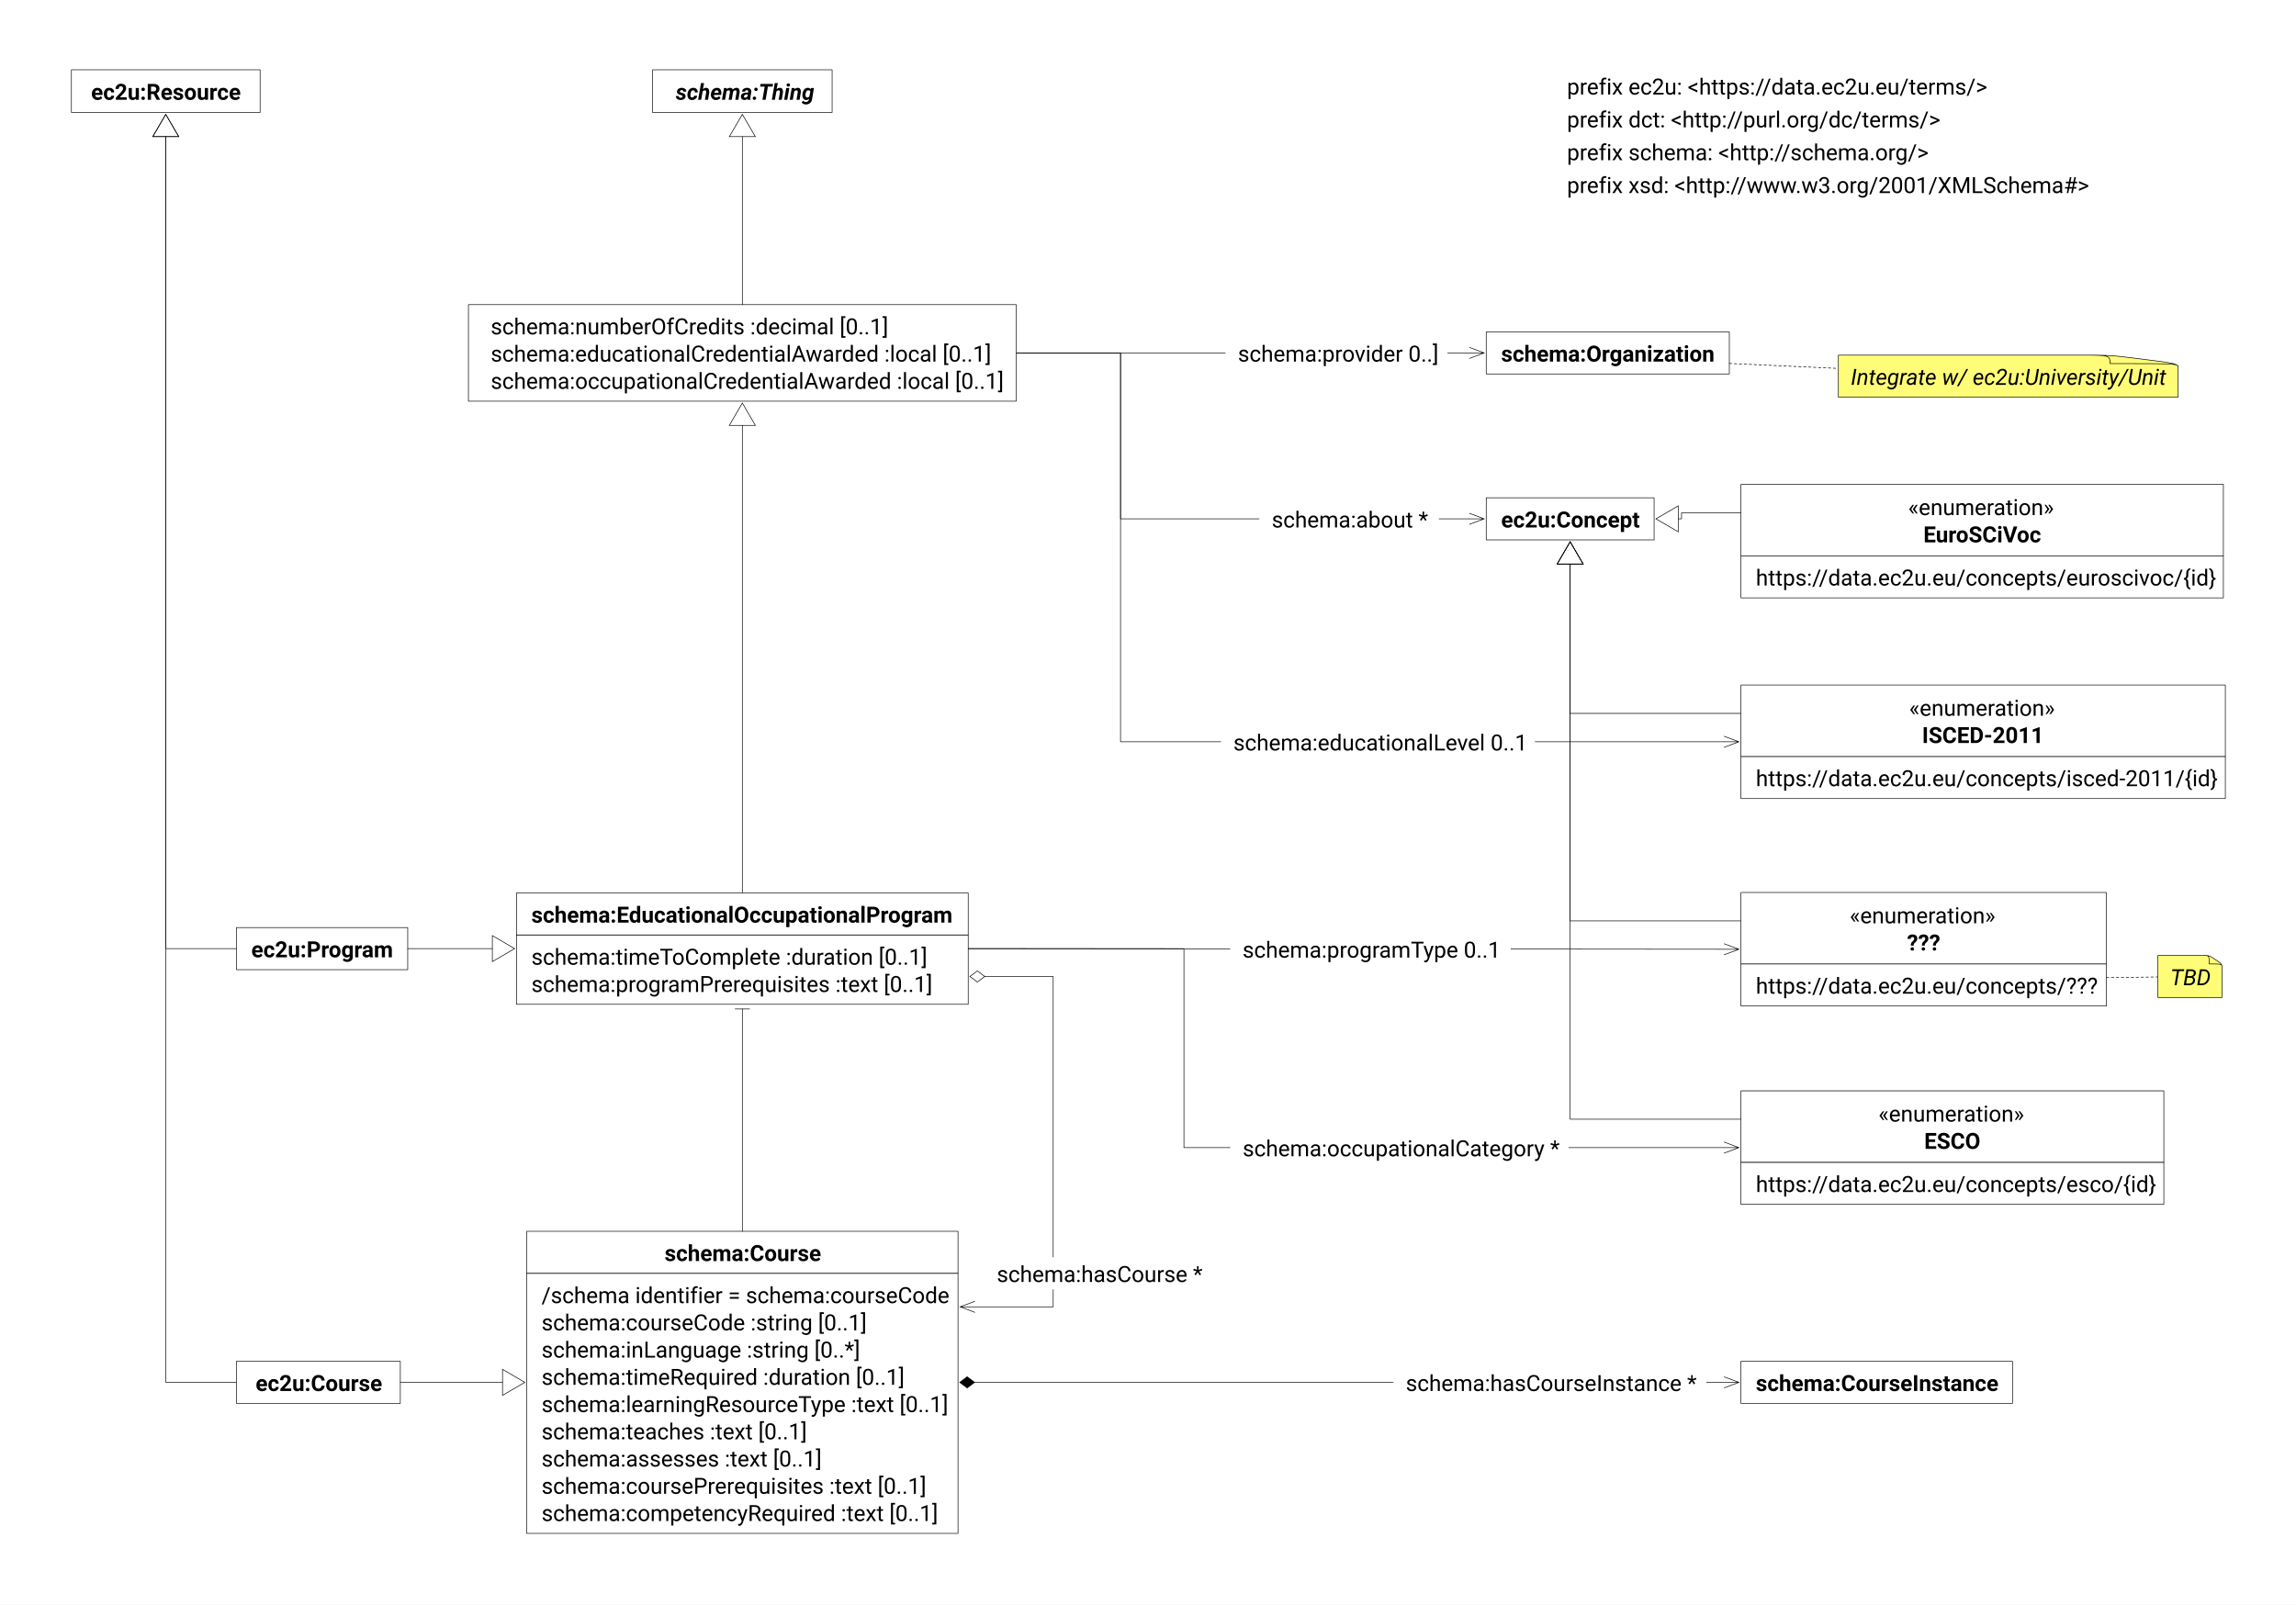
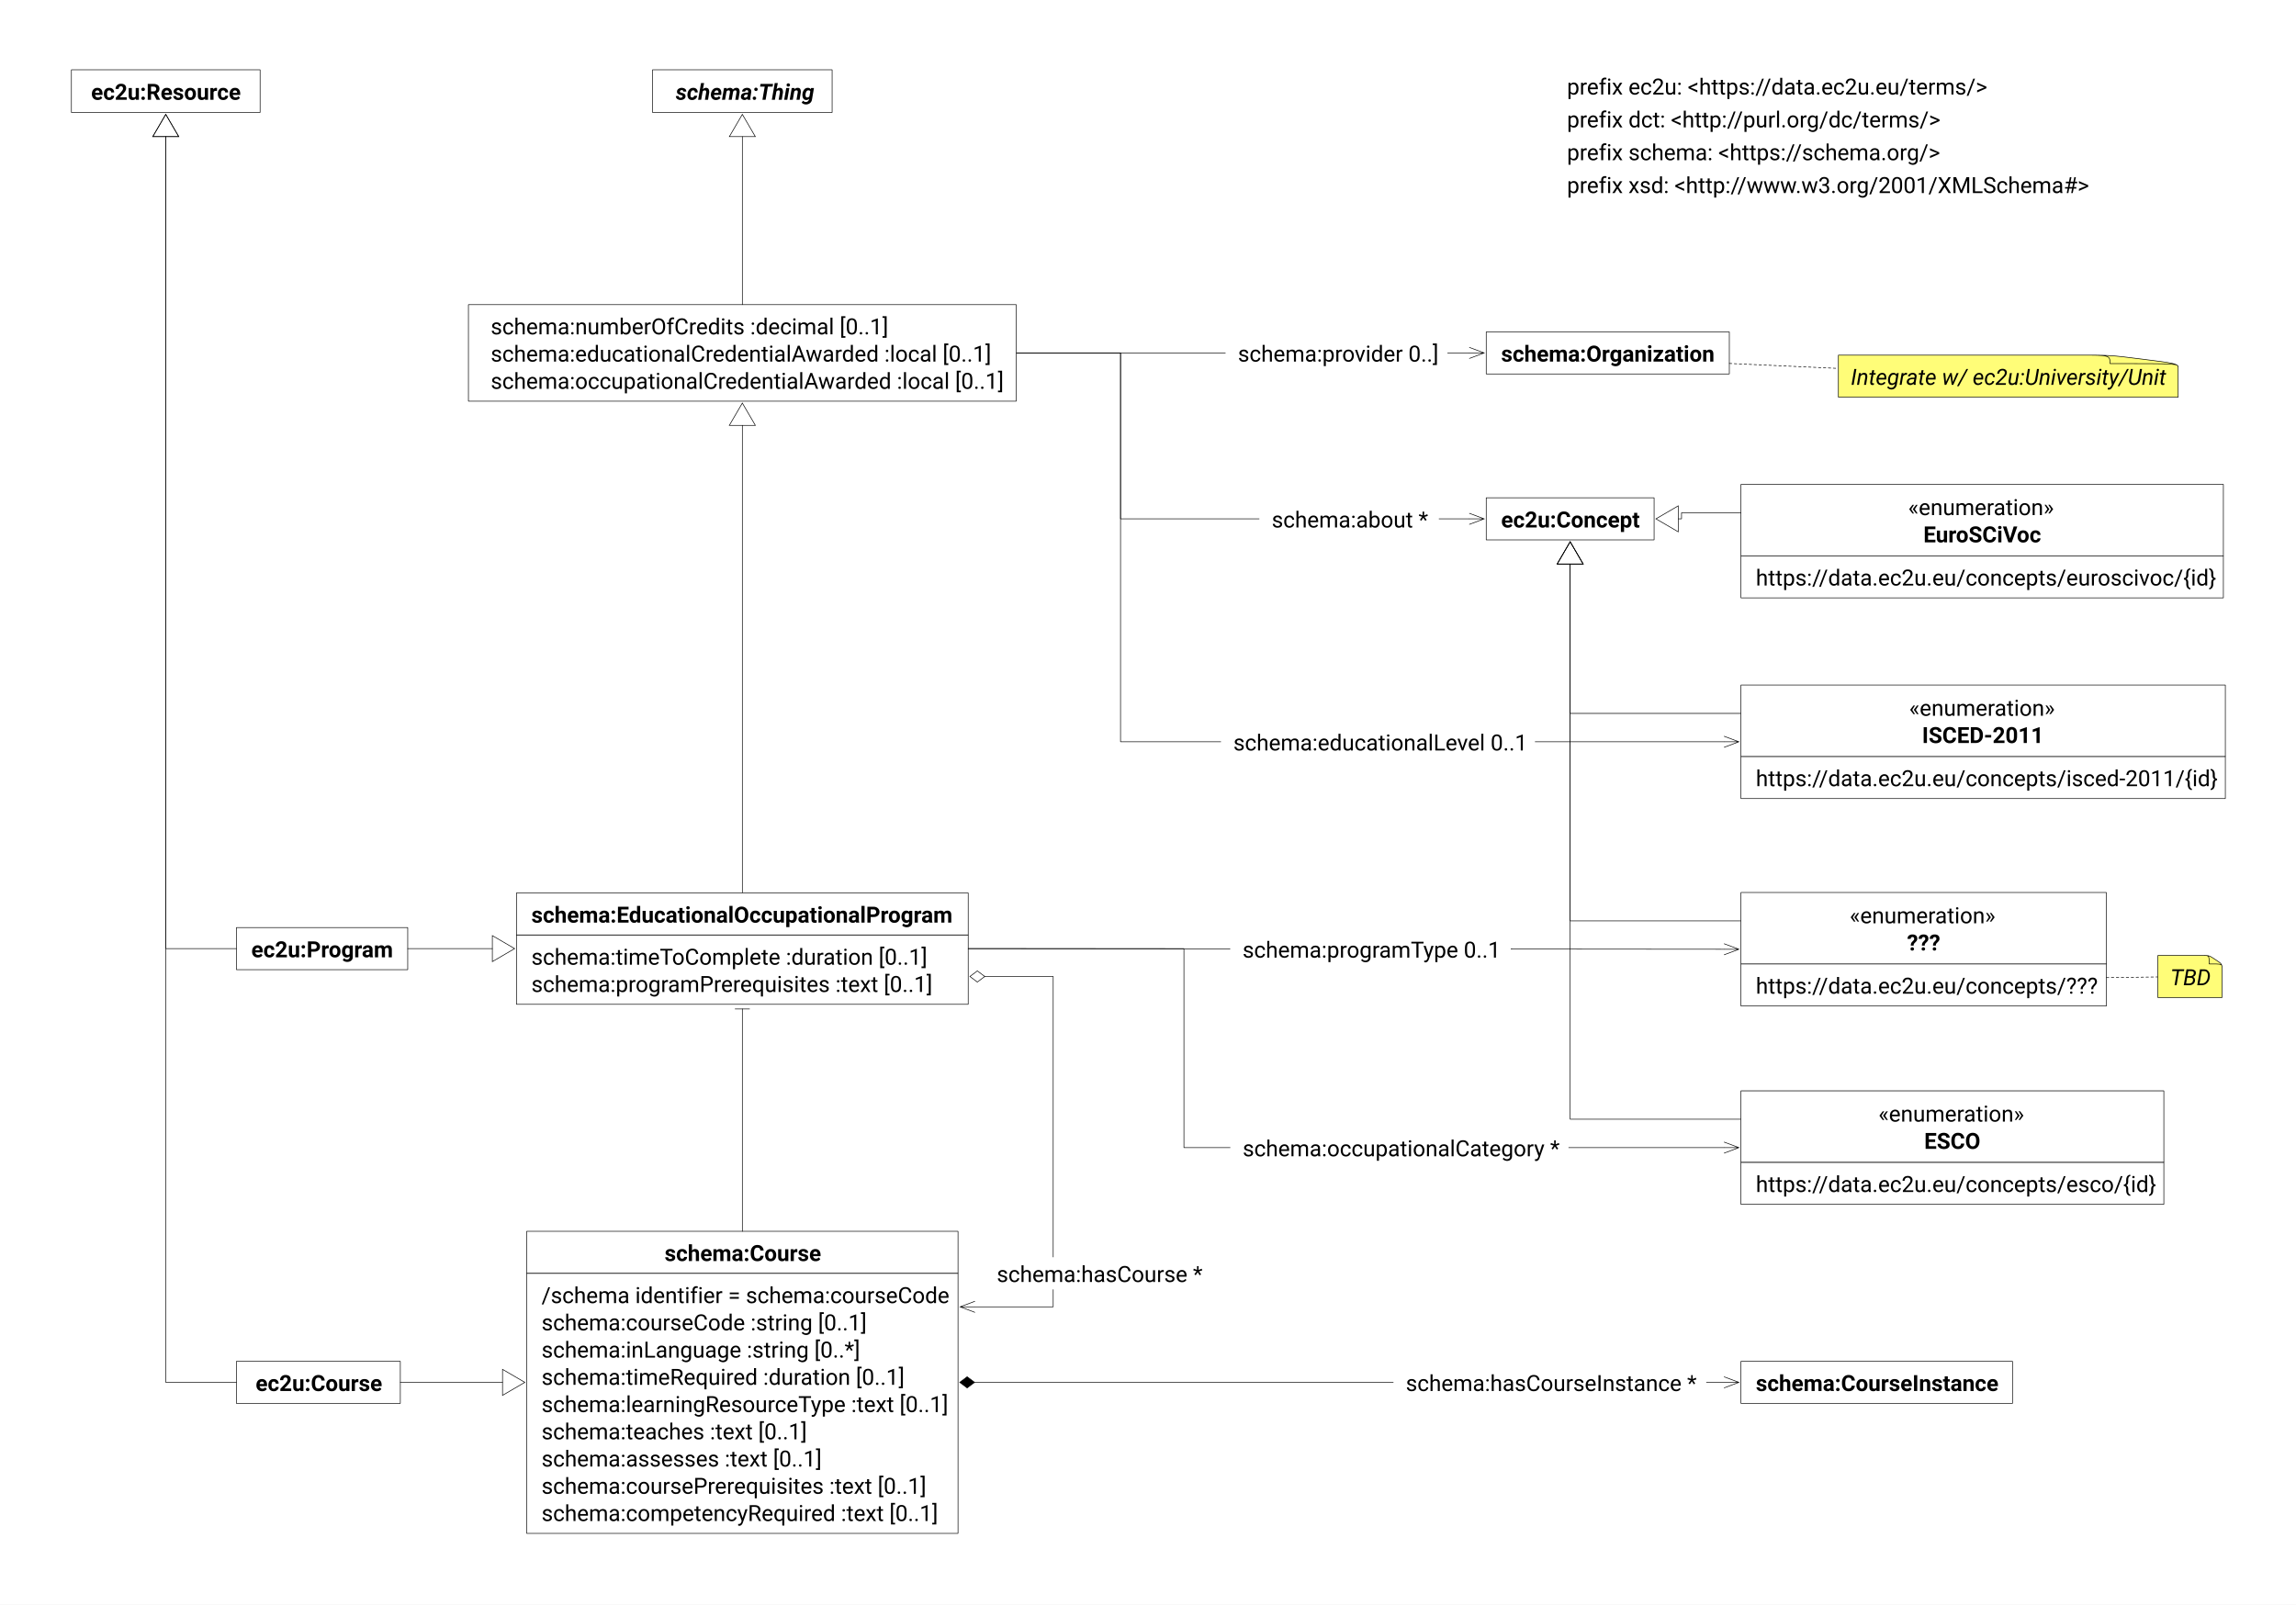
<svg xmlns="http://www.w3.org/2000/svg" xmlns:xlink="http://www.w3.org/1999/xlink" version="1.1" viewBox="-566 390 927 648" width="927" height="648">
  <defs>
    <marker orient="auto" overflow="visible" markerUnits="strokeWidth" id="UMLInheritance_Marker" stroke-linejoin="miter" stroke-miterlimit="10" viewBox="-1 -22 38 44" markerWidth="38" markerHeight="44" color="black">
      <g>
        <path d="M 36 0 L 0 -21 L 0 21 Z" fill="none" stroke="currentColor" stroke-width="1" />
      </g>
    </marker>
    <marker orient="auto" overflow="visible" markerUnits="strokeWidth" id="StickArrow_Marker" stroke-linejoin="miter" stroke-miterlimit="10" viewBox="-1 -10 26 20" markerWidth="26" markerHeight="20" color="black">
      <g>
        <path d="M 24 0 L 0 0 M 0 -9 L 24 0 L 0 9" fill="none" stroke="currentColor" stroke-width="1" />
      </g>
    </marker>
    <marker orient="auto" overflow="visible" markerUnits="strokeWidth" id="Diamond_Marker" stroke-linejoin="miter" stroke-miterlimit="10" viewBox="-25 -10 26 20" markerWidth="26" markerHeight="20" color="black">
      <g>
        <path d="M -24 0 L -12 9 L 0 0 L -12 -9 Z" fill="none" stroke="currentColor" stroke-width="1" />
      </g>
    </marker>
    <marker orient="auto" overflow="visible" markerUnits="strokeWidth" id="NegativeControls_Marker" stroke-linejoin="miter" stroke-miterlimit="10" viewBox="-1 -13 2 26" markerWidth="2" markerHeight="26" color="black">
      <g>
        <line x1="0" y1="-12" x2="0" y2="12" fill="none" stroke="currentColor" stroke-width="1" />
      </g>
    </marker>
    <marker orient="auto" overflow="visible" markerUnits="strokeWidth" id="FilledDiamond_Marker" stroke-linejoin="miter" stroke-miterlimit="10" viewBox="-25 -10 26 20" markerWidth="26" markerHeight="20" color="black">
      <g>
        <path d="M -24 0 L -12 9 L 0 0 L -12 -9 Z" fill="currentColor" stroke="currentColor" stroke-width="1" />
      </g>
    </marker>
  </defs>
  <g id="offerings" stroke-opacity="1" stroke-dasharray="none" fill="none" stroke="none" fill-opacity="1">
    <rect fill="white" x="-566" y="390" width="927" height="648" />
    <g id="offerings_Layer_1">
      <g id="Line_422">
        <path d="M 136.911 841.984 L 67.945 841.984 L 67.945 778.043 L 67.945 694.312 L 67.945 617.774" marker-end="url(#UMLInheritance_Marker)" stroke="black" stroke-linecap="round" stroke-linejoin="round" stroke-width=".25" />
      </g>
      <g id="Line_357">
        <path d="M 136.911 761.885 L 67.945 761.885 L 67.945 694.312 L 67.945 617.774" marker-end="url(#UMLInheritance_Marker)" stroke="black" stroke-linecap="round" stroke-linejoin="round" stroke-width=".25" />
      </g>
      <g id="Line_328">
        <path d="M 136.911 678.1 L 67.945 678.1 L 67.945 617.774" marker-end="url(#UMLInheritance_Marker)" stroke="black" stroke-linecap="round" stroke-linejoin="round" stroke-width=".25" />
      </g>
      <g id="Group_391">
        <g id="Graphic_392">
-           <a xlink:href="http://schema.org/Course">
+           <a xlink:href="https://schema.org/Course">
            <rect x="-353.359" y="887.244" width="174.154" height="17" fill="white" />
            <rect x="-353.359" y="887.244" width="174.154" height="17" stroke="black" stroke-linecap="round" stroke-linejoin="round" stroke-width=".25" />
            <text transform="translate(-297.6766 890.2441)" fill="black">
              <tspan font-family="Roboto" font-weight="bold" font-size="9" fill="black" x="0" y="9">
                                schema:Course
                            </tspan>
            </text>
          </a>
        </g>
        <g id="Graphic_393">
          <rect x="-353.359" y="904.244" width="174.154" height="105" fill="white" />
          <rect x="-353.359" y="904.244" width="174.154" height="105" stroke="black" stroke-linecap="round" stroke-linejoin="round" stroke-width=".25" />
          <text transform="translate(-347.359 907.2441)" fill="black">
            <tspan font-family="Roboto" font-size="9" fill="black" x="0" y="9">/schema identifier =
                            schema:courseCode
                        </tspan>
            <tspan font-family="Roboto" font-size="9" fill="black" x="0" y="20">schema:courseCode :string
                            [0..1]
                        </tspan>
            <tspan font-family="Roboto" font-size="9" fill="black" x="0" y="31">schema:inLanguage :string
                            [0..*]
                        </tspan>
            <tspan font-family="Roboto" font-size="9" fill="black" x="0" y="42">schema:timeRequired
                            :duration [0..1]
                        </tspan>
            <tspan font-family="Roboto" font-size="9" fill="black" x="0" y="53">schema:learningResourceType
                            :text [0..1]
                        </tspan>
            <tspan font-family="Roboto" font-size="9" fill="black" x="0" y="64">schema:teaches :text
                            [0..1]
                        </tspan>
            <tspan font-family="Roboto" font-size="9" fill="black" x="0" y="75">schema:assesses :text
                            [0..1]
                        </tspan>
            <tspan font-family="Roboto" font-size="9" fill="black" x="0" y="86">schema:coursePrerequisites
                            :text [0..1]
                        </tspan>
            <tspan font-family="Roboto" font-size="9" fill="black" x="0" y="97">schema:competencyRequired
                            :text [0..1]
                        </tspan>
          </text>
        </g>
      </g>
      <g id="Group_387">
        <g id="Graphic_388">
          <a xlink:href="things.svg">
            <rect x="-302.531" y="418.173" width="72.498" height="17.261" fill="white" />
            <rect x="-302.531" y="418.173" width="72.498" height="17.261" stroke="black" stroke-linecap="round" stroke-linejoin="round" stroke-width=".25" />
            <text transform="translate(-293.1744 421.3039)" fill="black">
              <tspan font-family="Roboto" font-style="italic" font-weight="bold" font-size="9" fill="black" x="0" y="9">schema:Thing
                            </tspan>
            </text>
          </a>
        </g>
      </g>
      <g id="Group_383">
        <g id="Graphic_384">
          <a xlink:href="resources.svg">
            <rect x="-537.165" y="418.173" width="76.179" height="17.261" fill="white" />
            <rect x="-537.165" y="418.173" width="76.179" height="17.261" stroke="black" stroke-linecap="round" stroke-linejoin="round" stroke-width=".25" />
            <text transform="translate(-529.2311 421.3039)" fill="black">
              <tspan font-family="Roboto" font-weight="bold" font-size="9" fill="black" x="0" y="9">
                                ec2u:Resource
                            </tspan>
            </text>
          </a>
        </g>
      </g>
      <g id="Line_382">
        <line x1="-266.282" y1="750.586" x2="-266.282" y2="561.772" marker-end="url(#UMLInheritance_Marker)" stroke="black" stroke-linecap="round" stroke-linejoin="round" stroke-width=".25" />
      </g>
      <g id="Group_376">
        <g id="Graphic_377">
          <rect x="-470.551" y="939.744" width="66.18" height="17" fill="white" />
          <rect x="-470.551" y="939.744" width="66.18" height="17" stroke="black" stroke-linecap="round" stroke-linejoin="round" stroke-width=".25" />
          <text transform="translate(-464.5512 942.7441)" fill="black">
            <tspan font-family="Roboto" font-weight="bold" font-size="9" fill="black" x="1.745" y="9">
                            ec2u:Course
                        </tspan>
          </text>
        </g>
      </g>
      <g id="Line_375">
        <line x1="-404.371" y1="948.244" x2="-363.109" y2="948.244" marker-end="url(#UMLInheritance_Marker)" stroke="black" stroke-linecap="round" stroke-linejoin="round" stroke-width=".25" />
      </g>
      <g id="Line_373">
        <path d="M -155.689 532.522 L -113.589 532.522 L -113.589 689.562 L 130.061 689.562" marker-end="url(#StickArrow_Marker)" stroke="black" stroke-linecap="round" stroke-linejoin="round" stroke-width=".25" />
      </g>
      <g id="Group_369">
        <g id="Graphic_370">
          <a xlink:href="datasets.svg">
            <rect x="34.055" y="591.024" width="67.78" height="17" fill="white" />
            <rect x="34.055" y="591.024" width="67.78" height="17" stroke="black" stroke-linecap="round" stroke-linejoin="round" stroke-width=".25" />
            <text transform="translate(40.05483 594.0236)" fill="black">
              <tspan font-family="Roboto" font-weight="bold" font-size="9" fill="black" x="0" y="9">
                                ec2u:Concept
                            </tspan>
            </text>
          </a>
        </g>
      </g>
      <g id="Group_367">
        <g id="Graphic_368">
          <text transform="translate(66.6712 419.1734)" fill="black">
            <tspan font-family="Roboto" font-size="9" fill="black" x="0" y="9">prefix ec2u: &lt;https://data.ec2u.eu/terms/&gt;</tspan>
          </text>
        </g>
      </g>
      <g id="Graphic_366">
-         <a xlink:href="http://schema.org/">
+         <a xlink:href="https://schema.org/">
          <text transform="translate(66.6712 445.6955)" fill="black">
-             <tspan font-family="Roboto" font-size="9" fill="black" x="0" y="9">prefix schema: &lt;http://schema.org/&gt;</tspan>
+             <tspan font-family="Roboto" font-size="9" fill="black" x="0" y="9">prefix schema: &lt;https://schema.org/&gt;</tspan>
          </text>
        </a>
      </g>
      <g id="Graphic_365">
        <rect x="-73.038" y="679.062" width="126.771" height="21" fill="white" />
        <text transform="translate(-68.03808 684.062)" fill="black">
          <tspan font-family="Roboto" font-size="9" fill="black" x="0" y="9">schema:educationalLevel 0..1
                    </tspan>
        </text>
      </g>
      <g id="Line_364">
        <path d="M -155.689 532.522 L -113.589 532.522 L -113.589 599.524 L 27.205 599.524" marker-end="url(#StickArrow_Marker)" stroke="black" stroke-linecap="round" stroke-linejoin="round" stroke-width=".25" />
      </g>
      <g id="Graphic_362">
        <a xlink:href="https://www.dublincore.org/specifications/dublin-core/dcmi-terms/">
          <text transform="translate(66.6712 432.4344)" fill="black">
            <tspan font-family="Roboto" font-size="9" fill="black" x="0" y="9">prefix dct: &lt;http://purl.org/dc/terms/&gt;</tspan>
          </text>
        </a>
      </g>
      <g id="Group_358">
        <g id="Graphic_360">
          <rect x="136.911" y="695.486" width="195.56" height="17" fill="white" />
          <rect x="136.911" y="695.486" width="195.56" height="17" stroke="black" stroke-linecap="round" stroke-linejoin="round" stroke-width=".25" />
          <text transform="translate(142.9112 698.4863)" fill="black">
            <tspan font-family="Roboto" font-size="9" fill="black" x="0" y="9">
                            https://data.ec2u.eu/concepts/isced-2011/{id}
                        </tspan>
          </text>
        </g>
        <g id="Graphic_359">
          <rect x="136.911" y="666.638" width="195.56" height="28.848" fill="white" />
          <rect x="136.911" y="666.638" width="195.56" height="28.848" stroke="black" stroke-linecap="round" stroke-linejoin="round" stroke-width=".25" />
          <text transform="translate(204.8169 670.062)" fill="black">
            <tspan font-family="Roboto" font-size="9" fill="black" x="0" y="9">«enumeration»</tspan>
            <tspan font-family="Roboto" font-weight="bold" font-size="9" fill="black" x="5.203" y="20">
                            ISCED-2011
                        </tspan>
          </text>
        </g>
      </g>
      <g id="Group_353">
        <g id="Graphic_354">
          <rect x="34.055" y="524.022" width="98.155" height="17" fill="white" />
          <rect x="34.055" y="524.022" width="98.155" height="17" stroke="black" stroke-linecap="round" stroke-linejoin="round" stroke-width=".25" />
          <text transform="translate(40.05483 527.0224)" fill="black">
            <tspan font-family="Roboto" font-weight="bold" font-size="9" fill="black" x="0" y="9">
                            schema:Organization
                        </tspan>
          </text>
        </g>
      </g>
      <g id="Graphic_351">
        <path d="M 313.426 538.444 C 313.426 536.834 311.684 536.635 298.958 535.041 L 298.823 535.024 C 286.03 533.414 285.897 533.414 272.767 533.414 C 255.284 533.414 176.244 533.414 176.244 533.414 L 176.244 550.414 L 313.426 550.414 L 313.426 538.444 Z" fill="#fffd78" />
        <path d="M 313.426 538.444 C 313.426 536.834 311.684 536.635 298.958 535.041 L 298.823 535.024 C 286.03 533.414 285.897 533.414 272.767 533.414 C 255.284 533.414 176.244 533.414 176.244 533.414 L 176.244 550.414 L 313.426 550.414 L 313.426 538.444 Z M 313.426 538.361 C 313.426 536.834 313.292 536.834 285.897 536.834 L 285.897 536.834 C 285.897 533.431 285.897 533.414 273.571 533.414" stroke="black" stroke-linecap="round" stroke-linejoin="round" stroke-width=".25" />
        <text transform="translate(181.2441 536.414)" fill="black">
          <tspan font-family="Roboto" font-style="italic" font-size="9" fill="black" x="0" y="9">Integrate w/
                        ec2u:University/Unit
                    </tspan>
        </text>
      </g>
      <g id="Line_350">
        <line x1="132.21" y1="536.772" x2="176.119" y2="538.777" stroke="black" stroke-linecap="round" stroke-linejoin="round" stroke-dasharray="1.0,1.0" stroke-width=".25" />
      </g>
      <g id="Group_346">
        <g id="Graphic_347">
-           <a xlink:href="http://schema.org/EducationalOccupationalProgram">
+           <a xlink:href="https://schema.org/EducationalOccupationalProgram">
            <rect x="-357.47" y="750.586" width="182.376" height="17" fill="white" />
            <rect x="-357.47" y="750.586" width="182.376" height="17" stroke="black" stroke-linecap="round" stroke-linejoin="round" stroke-width=".25" />
            <text transform="translate(-351.4701 753.5862)" fill="black">
              <tspan font-family="Roboto" font-weight="bold" font-size="9" fill="black" x="0" y="9">
                                schema:EducationalOccupationalProgram
                            </tspan>
            </text>
          </a>
        </g>
        <g id="Graphic_348">
          <rect x="-357.47" y="767.586" width="182.376" height="28" fill="white" />
          <rect x="-357.47" y="767.586" width="182.376" height="28" stroke="black" stroke-linecap="round" stroke-linejoin="round" stroke-width=".25" />
          <text transform="translate(-351.4701 770.5862)" fill="black">
            <tspan font-family="Roboto" font-size="9" fill="black" x="0" y="9">schema:timeToComplete
                            :duration [0..1]
                        </tspan>
            <tspan font-family="Roboto" font-size="9" fill="black" x="0" y="20">schema:programPrerequisites
                            :text [0..1]
                        </tspan>
          </text>
        </g>
      </g>
      <g id="Group_342">
        <g id="Graphic_343">
          <rect x="-470.551" y="764.586" width="69.168" height="17" fill="white" />
          <rect x="-470.551" y="764.586" width="69.168" height="17" stroke="black" stroke-linecap="round" stroke-linejoin="round" stroke-width=".25" />
          <text transform="translate(-464.5512 767.5862)" fill="black">
            <tspan font-family="Roboto" font-weight="bold" font-size="9" fill="black" x="0" y="9">
                            ec2u:Program
                        </tspan>
          </text>
        </g>
      </g>
      <g id="Line_341">
        <line x1="-401.383" y1="773.086" x2="-367.22" y2="773.086" marker-end="url(#UMLInheritance_Marker)" stroke="black" stroke-linecap="round" stroke-linejoin="round" stroke-width=".25" />
      </g>
      <g id="Line_339">
        <path d="M -168.407 784.336 L -140.774 784.336 L -140.774 917.744 L -172.355 917.744" marker-end="url(#StickArrow_Marker)" marker-start="url(#Diamond_Marker)" stroke="black" stroke-linecap="round" stroke-linejoin="round" stroke-width=".25" />
      </g>
      <g id="Graphic_338">
        <rect x="-166.545" y="897.714" width="88.125" height="13" fill="white" />
        <text transform="translate(-163.5446 898.7143)" fill="black">
          <tspan font-family="Roboto" font-size="9" fill="black" x="0" y="9">schema:hasCourse *</tspan>
        </text>
      </g>
      <g id="Line_337">
        <line x1="-155.689" y1="532.522" x2="27.205" y2="532.522" marker-end="url(#StickArrow_Marker)" stroke="black" stroke-linecap="round" stroke-linejoin="round" stroke-width=".25" />
      </g>
      <g id="Graphic_336">
        <rect x="-71.188" y="522.022" width="89.589" height="21" fill="white" />
        <text transform="translate(-66.18828 527.0224)" fill="black">
          <tspan font-family="Roboto" font-size="9" fill="black" x="0" y="9">schema:provider 0..]</tspan>
        </text>
      </g>
      <g id="Line_334">
        <path d="M -175.094 773.086 L -166.994 773.086 L 128.811 773.347 L 130.061 773.347" marker-end="url(#StickArrow_Marker)" stroke="black" stroke-linecap="round" stroke-linejoin="round" stroke-width=".25" />
      </g>
      <g id="Graphic_333">
        <rect x="-69.318" y="762.722" width="113.285" height="21" fill="white" />
        <text transform="translate(-64.31815 767.7224)" fill="black">
          <tspan font-family="Roboto" font-size="9" fill="black" x="0" y="9">schema:programType 0..1</tspan>
        </text>
      </g>
      <g id="Group_329">
        <g id="Graphic_331">
          <rect x="136.911" y="779.271" width="147.532" height="17" fill="white" />
          <rect x="136.911" y="779.271" width="147.532" height="17" stroke="black" stroke-linecap="round" stroke-linejoin="round" stroke-width=".25" />
          <text transform="translate(142.9112 782.2715)" fill="black">
            <tspan font-family="Roboto" font-size="9" fill="black" x="0" y="9">
                            https://data.ec2u.eu/concepts/???
                        </tspan>
          </text>
        </g>
        <g id="Graphic_330">
          <rect x="136.911" y="750.423" width="147.532" height="28.848" fill="white" />
          <rect x="136.911" y="750.423" width="147.532" height="28.848" stroke="black" stroke-linecap="round" stroke-linejoin="round" stroke-width=".25" />
          <text transform="translate(180.803 753.8472)" fill="black">
            <tspan font-family="Roboto" font-size="9" fill="black" x="0" y="9">«enumeration»</tspan>
            <tspan font-family="Roboto" font-weight="bold" font-size="9" fill="black" x="23.144" y="20">
                            ???
                        </tspan>
          </text>
        </g>
      </g>
      <g id="Graphic_395">
        <path d="M 331.137 780.887 C 331.137 779.276 330.808 779.077 328.404 777.483 L 328.379 777.467 C 325.962 775.856 325.936 775.856 323.456 775.856 C 320.153 775.856 305.22 775.856 305.22 775.856 L 305.22 792.856 L 331.137 792.856 L 331.137 780.887 Z" fill="#fffd78" />
        <path d="M 331.137 780.887 C 331.137 779.276 330.808 779.077 328.404 777.483 L 328.379 777.467 C 325.962 775.856 325.936 775.856 323.456 775.856 C 320.153 775.856 305.22 775.856 305.22 775.856 L 305.22 792.856 L 331.137 792.856 L 331.137 780.887 Z M 331.137 780.804 C 331.137 779.276 331.112 779.276 325.936 779.276 L 325.936 779.276 C 325.936 775.873 325.936 775.856 323.608 775.856" stroke="black" stroke-linecap="round" stroke-linejoin="round" stroke-width=".25" />
        <text transform="translate(310.2205 778.8563)" fill="black">
          <tspan font-family="Roboto" font-style="italic" font-size="9" fill="black" x="0" y="9">TBD</tspan>
        </text>
      </g>
      <g id="Line_396">
        <line x1="284.443" y1="784.809" x2="305.096" y2="784.532" stroke="black" stroke-linecap="round" stroke-linejoin="round" stroke-dasharray="1.0,1.0" stroke-width=".25" />
      </g>
      <g id="Line_397">
        <line x1="-266.282" y1="887.244" x2="-266.282" y2="797.461" marker-end="url(#NegativeControls_Marker)" stroke="black" stroke-linecap="round" stroke-linejoin="round" stroke-width=".25" />
      </g>
      <g id="Group_406">
        <g id="Graphic_407">
          <a xlink:href="https://www.w3.org/TR/xmlschema-2/#built-in-datatypes">
            <text transform="translate(66.6712 458.9566)" fill="black">
              <tspan font-family="Roboto" font-size="9" fill="black" x="0" y="9">prefix xsd: &lt;http://www.w3.org/2001/XMLSchema#&gt;</tspan>
            </text>
          </a>
        </g>
      </g>
      <g id="Group_408">
        <g id="Graphic_410">
          <rect x="136.911" y="859.37" width="170.73" height="17" fill="white" />
          <rect x="136.911" y="859.37" width="170.73" height="17" stroke="black" stroke-linecap="round" stroke-linejoin="round" stroke-width=".25" />
          <text transform="translate(142.9112 862.3705)" fill="black">
            <tspan font-family="Roboto" font-size="9" fill="black" x="0" y="9">
                            https://data.ec2u.eu/concepts/esco/{id}
                        </tspan>
          </text>
        </g>
        <g id="Graphic_409">
          <rect x="136.911" y="830.522" width="170.73" height="28.848" fill="white" />
          <rect x="136.911" y="830.522" width="170.73" height="28.848" stroke="black" stroke-linecap="round" stroke-linejoin="round" stroke-width=".25" />
          <text transform="translate(192.4024 833.9462)" fill="black">
            <tspan font-family="Roboto" font-size="9" fill="black" x="0" y="9">«enumeration»</tspan>
            <tspan font-family="Roboto" font-weight="bold" font-size="9" fill="black" x="18.486" y="20">
                            ESCO
                        </tspan>
          </text>
        </g>
      </g>
      <g id="Line_412">
        <path d="M -175.094 773.086 L -87.994 773.086 L -87.994 853.446 L 130.061 853.446" marker-end="url(#StickArrow_Marker)" stroke="black" stroke-linecap="round" stroke-linejoin="round" stroke-width=".25" />
      </g>
      <g id="Graphic_413">
        <rect x="-69.268" y="842.946" width="136.549" height="21" fill="white" />
        <text transform="translate(-64.26813 847.9462)" fill="black">
          <tspan font-family="Roboto" font-size="9" fill="black" x="0" y="9">schema:occupationalCategory *
                    </tspan>
        </text>
      </g>
      <g id="Graphic_363">
        <rect x="-57.544" y="589.024" width="72.477" height="21" fill="white" />
        <text transform="translate(-52.54351 594.0236)" fill="black">
          <tspan font-family="Roboto" font-size="9" fill="black" x="0" y="9">schema:about *</tspan>
        </text>
      </g>
      <g id="Group_417">
        <g id="Graphic_419">
          <rect x="-376.875" y="513.022" width="221.186" height="39" fill="white" />
          <rect x="-376.875" y="513.022" width="221.186" height="39" stroke="black" stroke-linecap="round" stroke-linejoin="round" stroke-width=".25" />
          <text transform="translate(-367.8748 516.0224)" fill="black">
            <tspan font-family="Roboto" font-size="9" fill="black" x="0" y="9">schema:numberOfCredits
                            :decimal [0..1]
                        </tspan>
            <tspan font-family="Roboto" font-size="9" fill="black" x="0" y="20">
                            schema:educationalCredentialAwarded :local [0..1]
                        </tspan>
            <tspan font-family="Roboto" font-size="9" fill="black" x="0" y="31">
                            schema:occupationalCredentialAwarded :local [0..1]
                        </tspan>
          </text>
        </g>
      </g>
      <g id="Line_421">
        <line x1="-266.282" y1="513.022" x2="-266.282" y2="445.184" marker-end="url(#UMLInheritance_Marker)" stroke="black" stroke-linecap="round" stroke-linejoin="round" stroke-width=".25" />
      </g>
      <g id="Group_423">
        <g id="Graphic_424">
          <rect x="136.911" y="585.599" width="194.769" height="28.848" fill="white" />
          <rect x="136.911" y="585.599" width="194.769" height="28.848" stroke="black" stroke-linecap="round" stroke-linejoin="round" stroke-width=".25" />
          <text transform="translate(204.4214 589.0236)" fill="black">
            <tspan font-family="Roboto" font-size="9" fill="black" x="0" y="9">«enumeration»</tspan>
            <tspan font-family="Roboto" font-weight="bold" font-size="9" fill="black" x="6.133" y="20">
                            EuroSCiVoc
                        </tspan>
          </text>
        </g>
        <g id="Graphic_425">
          <rect x="136.911" y="614.448" width="194.769" height="17" fill="white" />
          <rect x="136.911" y="614.448" width="194.769" height="17" stroke="black" stroke-linecap="round" stroke-linejoin="round" stroke-width=".25" />
          <text transform="translate(142.9112 617.4479)" fill="black">
            <tspan font-family="Roboto" font-size="9" fill="black" x="0" y="9">
                            https://data.ec2u.eu/concepts/euroscivoc/{id}
                        </tspan>
          </text>
        </g>
      </g>
      <g id="Line_427">
        <path d="M 136.911 597.062 L 112.911 597.062 L 112.911 599.524 L 111.585 599.524" marker-end="url(#UMLInheritance_Marker)" stroke="black" stroke-linecap="round" stroke-linejoin="round" stroke-width=".25" />
      </g>
      <g id="Group_428">
        <g id="Graphic_429">
-           <a xlink:href="http://schema.org/CourseInstance">
+           <a xlink:href="https://schema.org/CourseInstance">
            <rect x="136.911" y="939.744" width="109.629" height="17" fill="white" />
            <rect x="136.911" y="939.744" width="109.629" height="17" stroke="black" stroke-linecap="round" stroke-linejoin="round" stroke-width=".25" />
            <text transform="translate(142.9112 942.7441)" fill="black">
              <tspan font-family="Roboto" font-weight="bold" font-size="9" fill="black" x="0" y="9">
                                schema:CourseInstance
                            </tspan>
            </text>
          </a>
        </g>
      </g>
      <g id="Line_432">
        <line x1="-172.518" y1="948.244" x2="130.061" y2="948.244" marker-end="url(#StickArrow_Marker)" marker-start="url(#FilledDiamond_Marker)" stroke="black" stroke-linecap="round" stroke-linejoin="round" stroke-width=".25" />
      </g>
      <g id="Graphic_433">
        <rect x="-3.4" y="937.744" width="126.288" height="21" fill="white" />
        <text transform="translate(1.599756 942.7441)" fill="black">
          <tspan font-family="Roboto" font-size="9" fill="black" x="0" y="9">schema:hasCourseInstance *
                    </tspan>
        </text>
      </g>
      <g id="Line_439">
        <path d="M -470.551 773.086 L -499.076 773.086 L -499.076 445.184" marker-end="url(#UMLInheritance_Marker)" stroke="black" stroke-linecap="round" stroke-linejoin="round" stroke-width=".25" />
      </g>
      <g id="Line_441">
        <path d="M -470.551 948.244 L -499.076 948.244 L -499.076 445.184" marker-end="url(#UMLInheritance_Marker)" stroke="black" stroke-linecap="round" stroke-linejoin="round" stroke-width=".25" />
      </g>
    </g>
  </g>
</svg>
